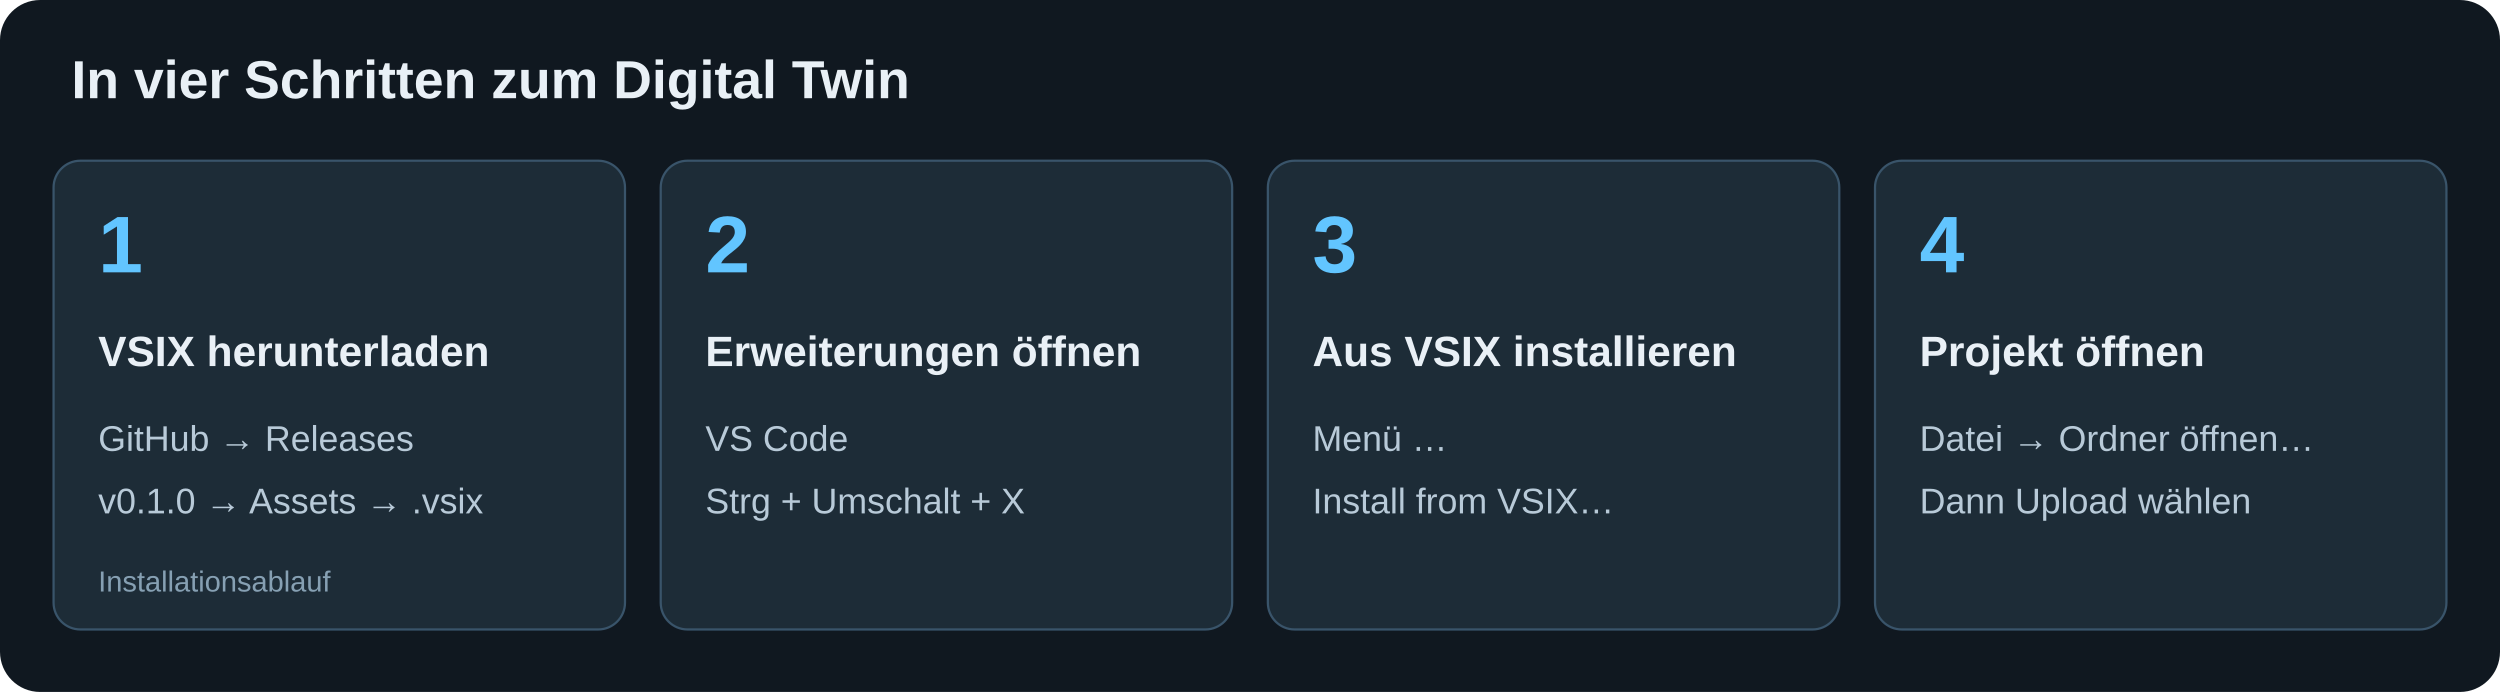
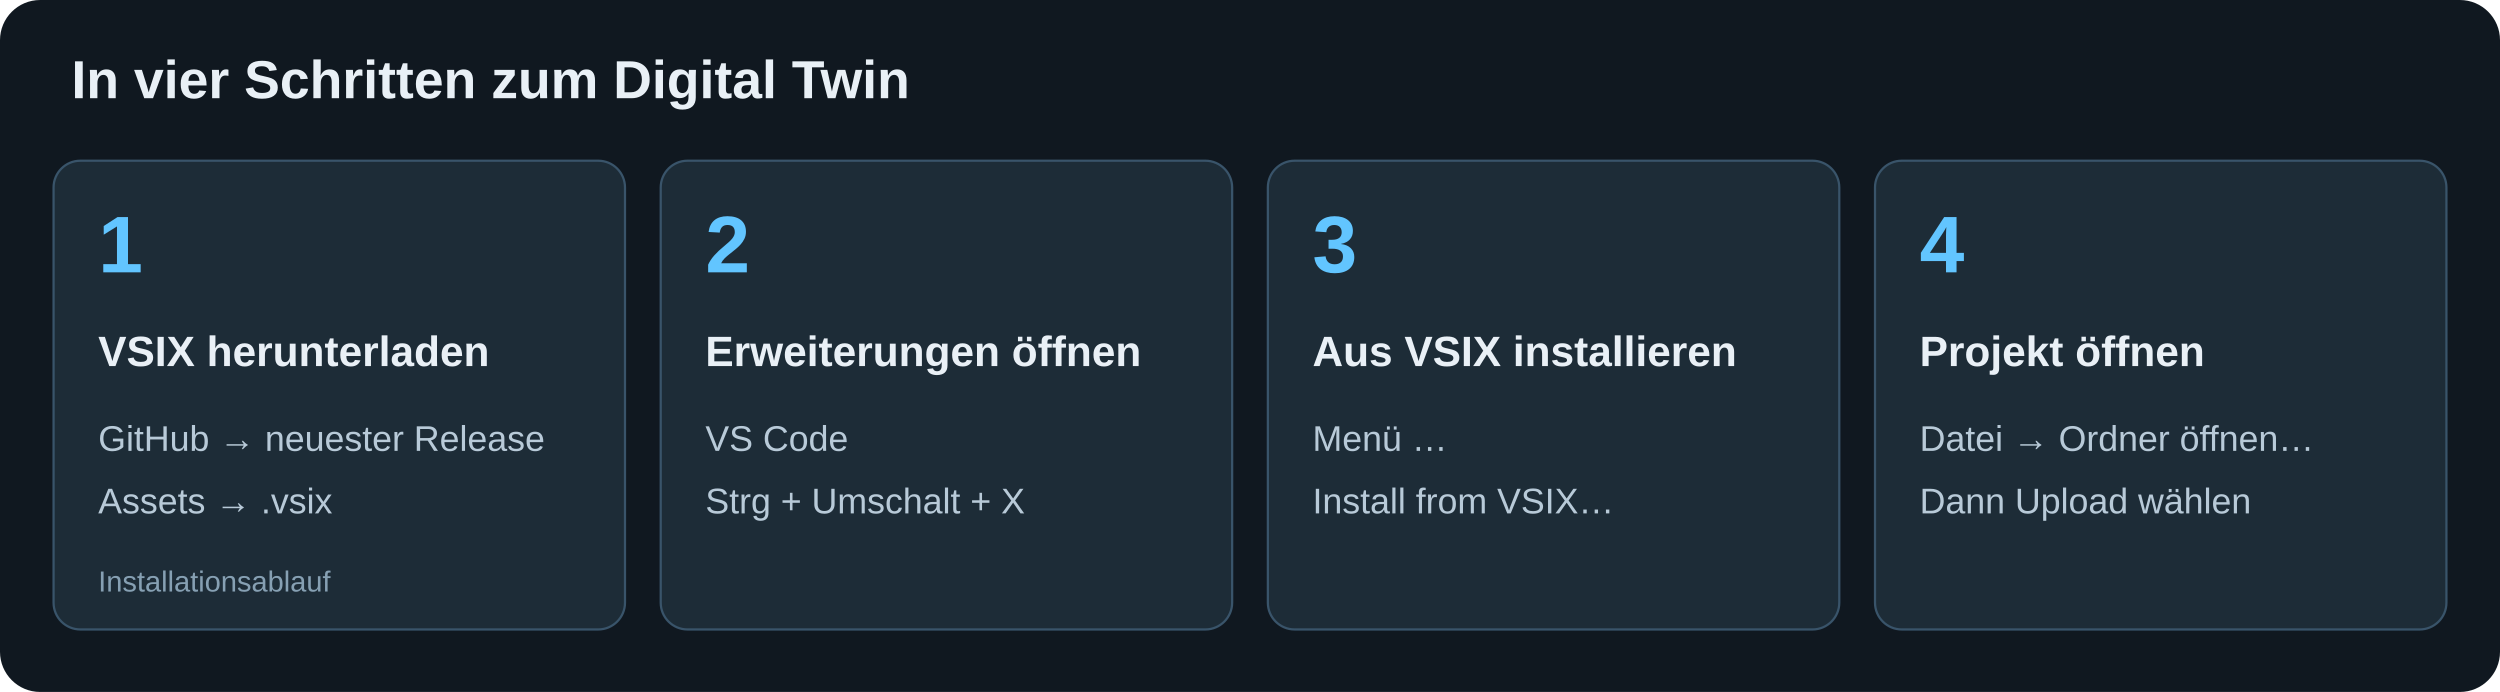
<svg xmlns="http://www.w3.org/2000/svg" width="1120" height="310" viewBox="0 0 1120 310" role="img" aria-labelledby="title desc">
  <rect width="1120" height="310" rx="18" fill="#101820" />
  <g font-family="Segoe UI,Arial,sans-serif" fill="#e9f0f6">
    <text x="32" y="44" font-size="24" font-weight="700">In vier Schritten zum Digital Twin</text>
    <g fill="#1d2c37" stroke="#39546a">
      <rect x="24" y="72" width="256" height="210" rx="12" />
      <rect x="296" y="72" width="256" height="210" rx="12" />
      <rect x="568" y="72" width="256" height="210" rx="12" />
      <rect x="840" y="72" width="256" height="210" rx="12" />
    </g>
    <g fill="#62c5ff" font-size="36" font-weight="700">
      <text x="44" y="122">1</text>
      <text x="316" y="122">2</text>
      <text x="588" y="122">3</text>
      <text x="860" y="122">4</text>
    </g>
    <g font-size="19" font-weight="700">
      <text x="44" y="164">VSIX herunterladen</text>
      <text x="316" y="164">Erweiterungen öffnen</text>
      <text x="588" y="164">Aus VSIX installieren</text>
      <text x="860" y="164">Projekt öffnen</text>
    </g>
    <g font-size="16" fill="#b8cad8">
-       <text x="44" y="202">GitHub → Releases</text>
-       <text x="44" y="230">v0.1.0 → Assets → .vsix</text>
+       <text x="44" y="202">GitHub → neuester Release</text>
+       <text x="44" y="230">Assets → .vsix</text>
      <text x="316" y="202">VS Code</text>
      <text x="316" y="230">Strg + Umschalt + X</text>
      <text x="588" y="202">Menü …</text>
      <text x="588" y="230">Install from VSIX…</text>
      <text x="860" y="202">Datei → Ordner öffnen…</text>
      <text x="860" y="230">Dann Upload wählen</text>
    </g>
    <text x="44" y="265" font-size="13" fill="#86a0b3">Installationsablauf</text>
  </g>
</svg>
